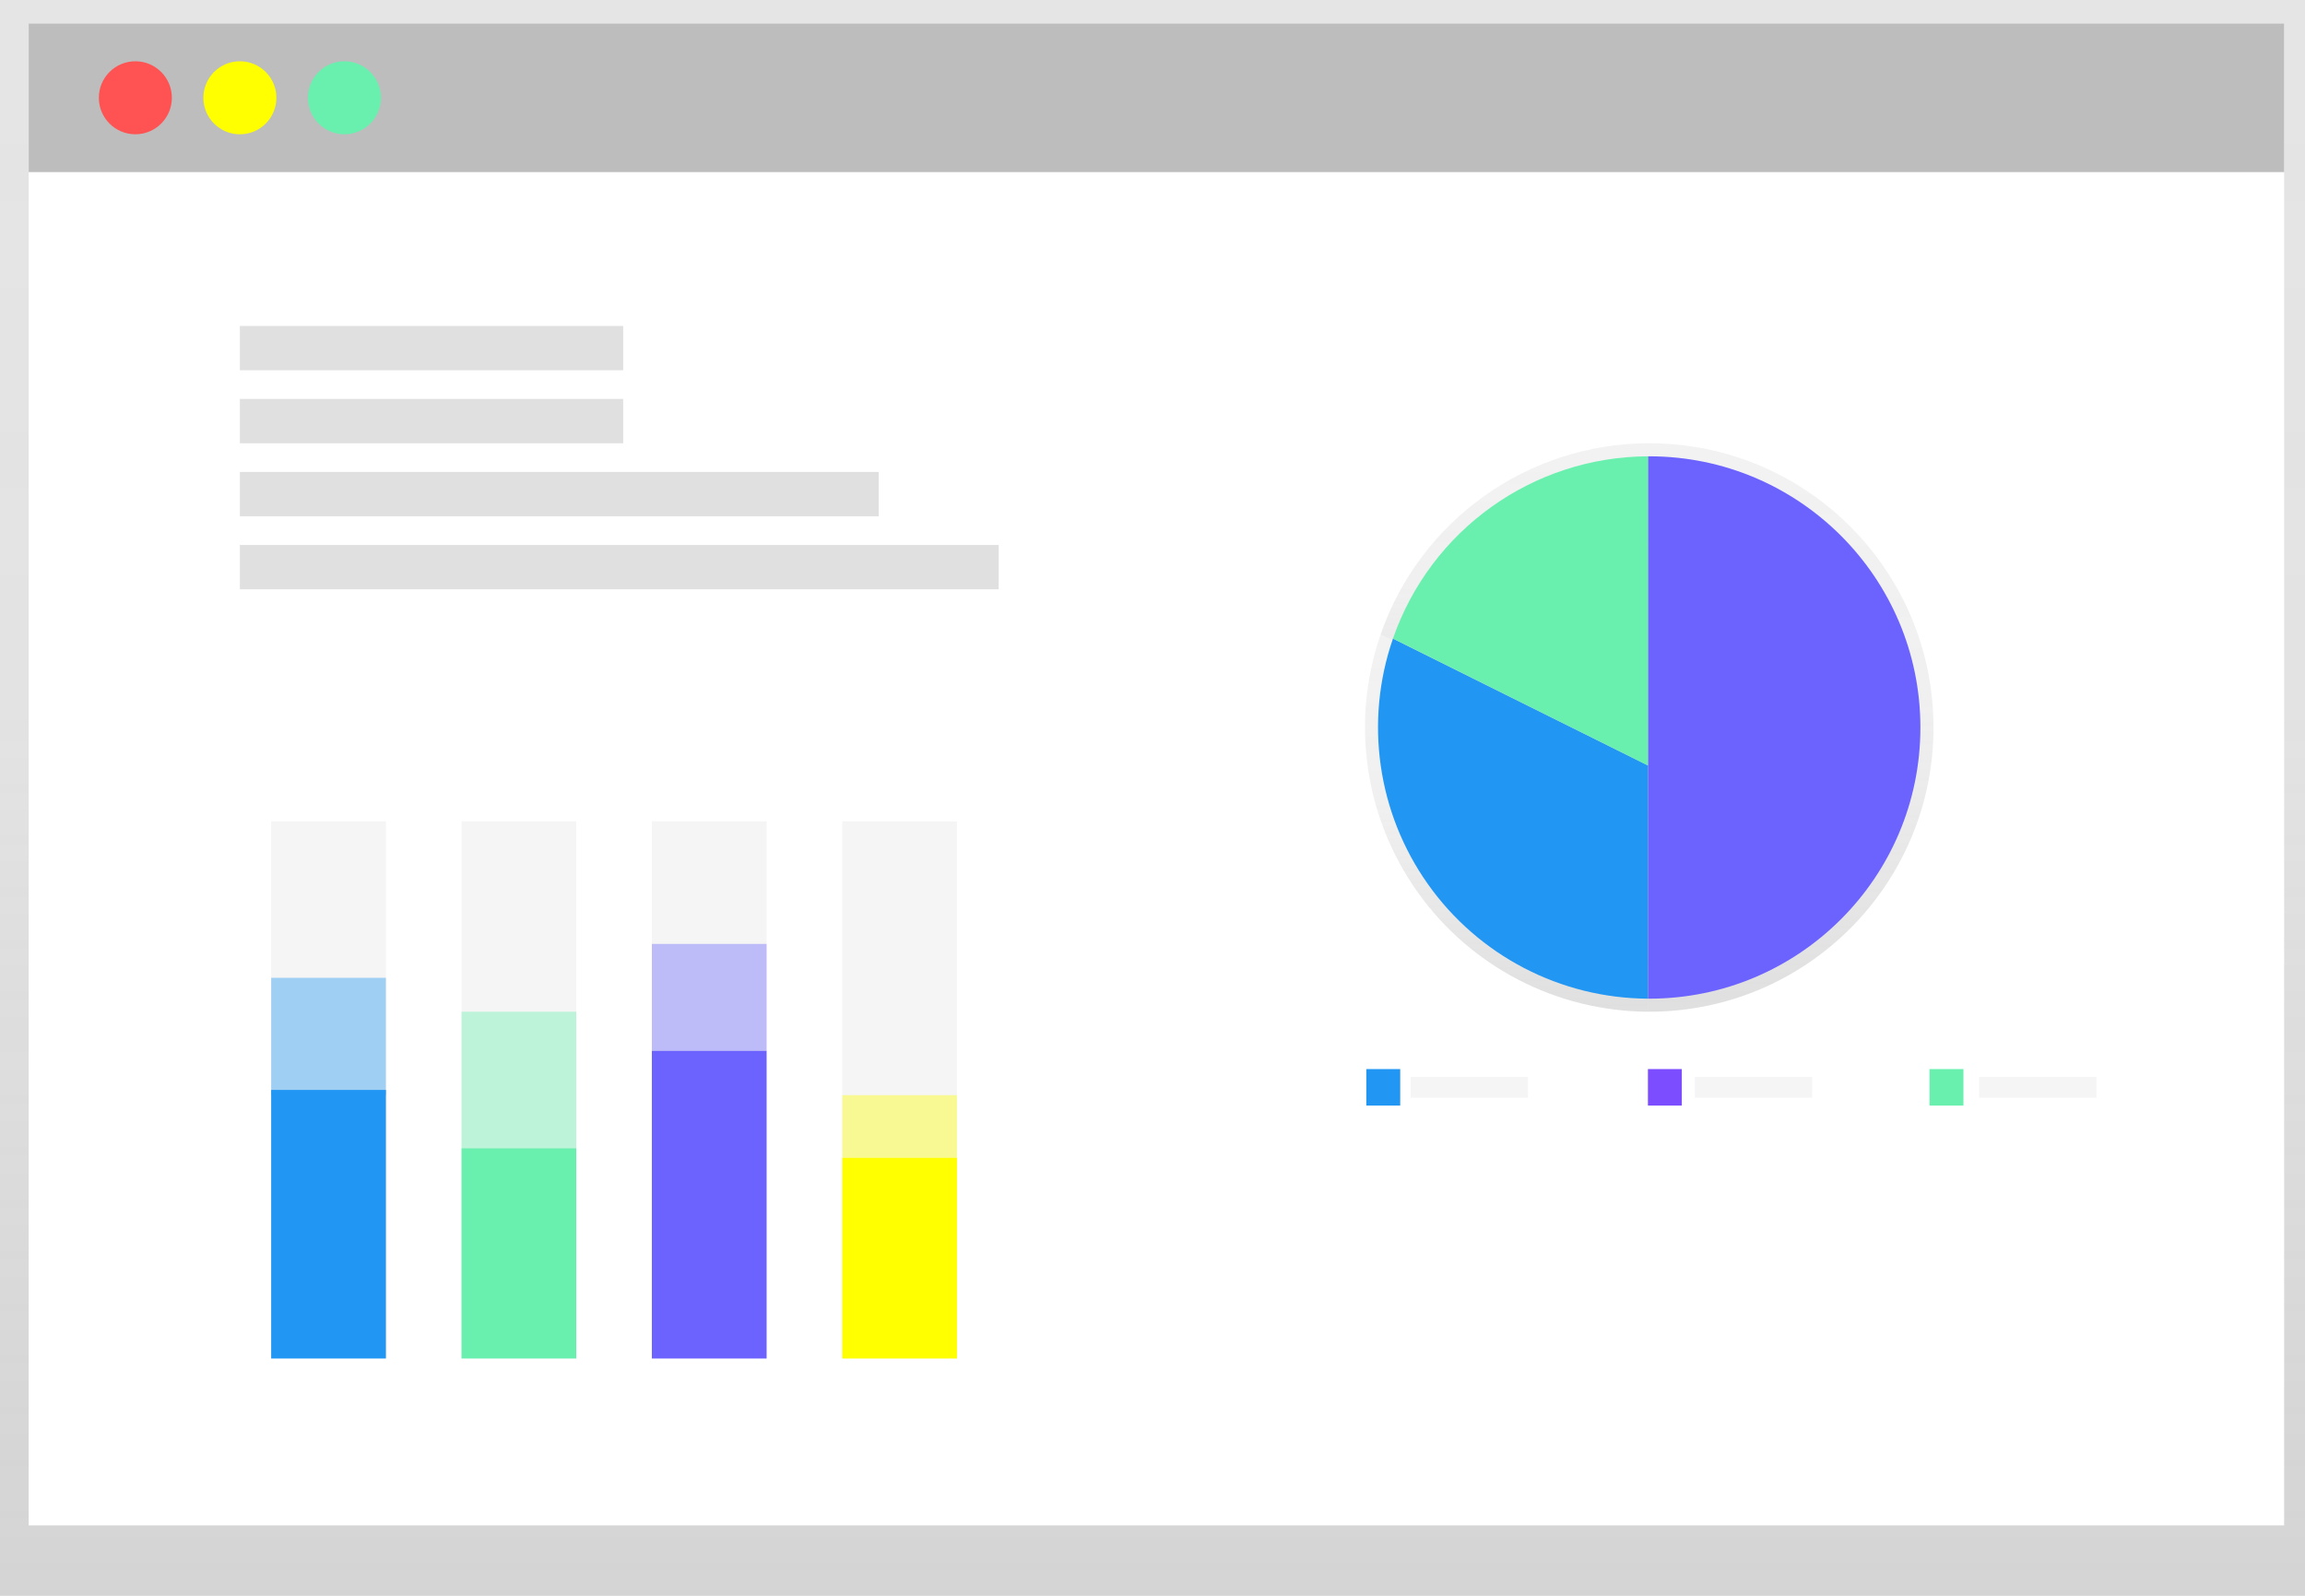
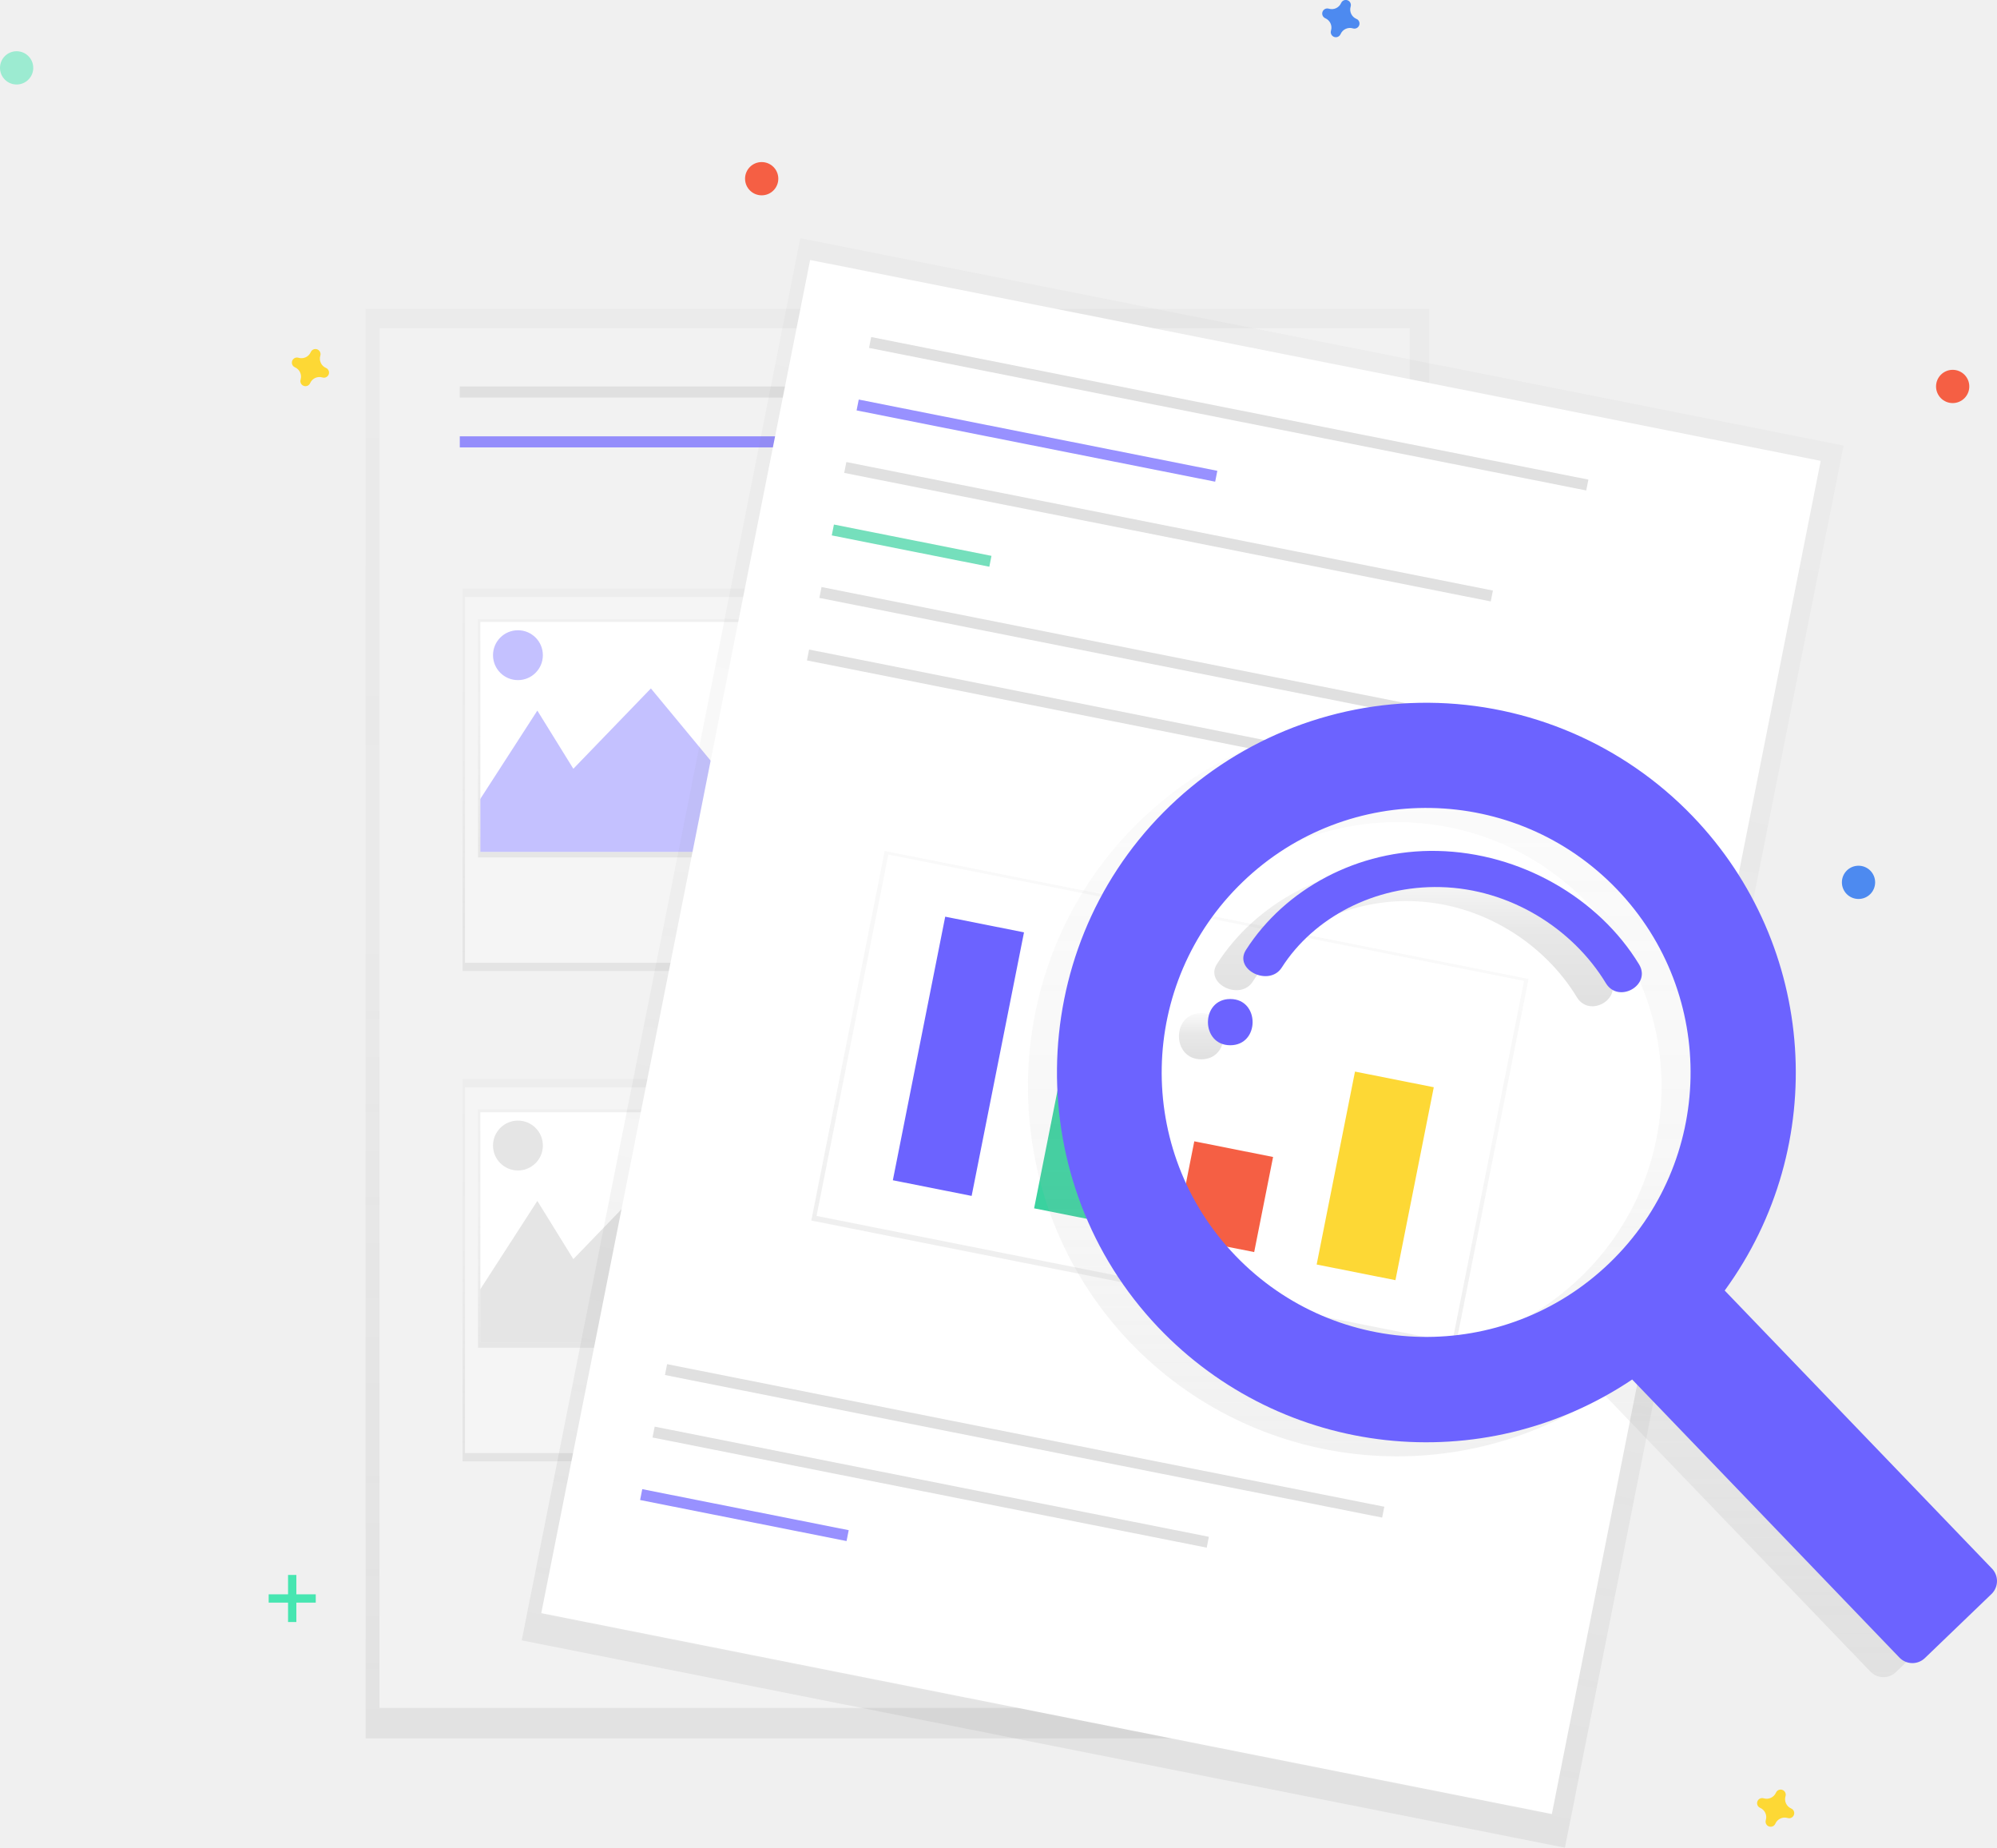
- <svg xmlns="http://www.w3.org/2000/svg" xmlns:xlink="http://www.w3.org/1999/xlink" id="065133f1-0c7b-47ed-9e2f-c288956210ed" data-name="Layer 1" width="884" height="612" viewBox="0 0 884 612">
+ <svg xmlns="http://www.w3.org/2000/svg" xmlns:xlink="http://www.w3.org/1999/xlink" id="9a5c15f4-7944-40bc-b8da-d63b7d478a28" data-name="Layer 1" width="842" height="778.92" viewBox="0 0 842 778.92">
  <defs>
-     <linearGradient id="b9919503-a474-45e1-b036-765a035e174e" x1="442" y1="612" x2="442" gradientUnits="userSpaceOnUse">
+     <linearGradient id="a91ba363-77be-43f7-9cf6-91c4a3880d9c" x1="378.37" y1="732.81" x2="378.37" y2="130.21" gradientUnits="userSpaceOnUse">
      <stop offset="0" stop-color="gray" stop-opacity="0.25" />
      <stop offset="0.54" stop-color="gray" stop-opacity="0.12" />
      <stop offset="1" stop-color="gray" stop-opacity="0.1" />
    </linearGradient>
-     <linearGradient id="d77fd9f8-d5e5-4f04-90d1-c6bbf7709bc3" x1="844.74" y1="532" x2="844.74" y2="314" xlink:href="#b9919503-a474-45e1-b036-765a035e174e" />
-     <linearGradient id="24926ec8-71e4-4374-a303-d4b954cac4d9" x1="735.74" y1="531.99" x2="735.74" y2="387.27" xlink:href="#b9919503-a474-45e1-b036-765a035e174e" />
-     <linearGradient id="8c28d63e-5ee4-4ce7-a6bc-0d098832b513" x1="738.74" y1="438.26" x2="738.74" y2="314.01" xlink:href="#b9919503-a474-45e1-b036-765a035e174e" />
+     <linearGradient id="d1e6aa0e-d79d-4f6f-afbb-c37e9ed80ff9" x1="274.44" y1="409.32" x2="274.44" y2="248.16" xlink:href="#a91ba363-77be-43f7-9cf6-91c4a3880d9c" />
+     <linearGradient id="a279b039-1afd-4281-8292-ccd5c8c9b734" x1="274.44" y1="361.44" x2="274.44" y2="261.01" xlink:href="#a91ba363-77be-43f7-9cf6-91c4a3880d9c" />
+     <clipPath id="42e7b1d1-2be2-47b0-aacb-a853df270819" transform="translate(-179 -60.54)">
+       <rect id="cf34cfb5-9399-4bae-9cea-d47bbef6cb3a" data-name="&lt;Rectangle&gt;" x="381.54" y="322.72" width="143.79" height="96.93" fill="#fff" />
+     </clipPath>
+     <linearGradient id="972637f2-71db-4198-9c75-a0854a7fe249" x1="274.44" y1="616.03" x2="274.44" y2="454.87" xlink:href="#a91ba363-77be-43f7-9cf6-91c4a3880d9c" />
+     <linearGradient id="6c85befd-f960-412c-83e0-663d4b13bf85" x1="274.44" y1="568.15" x2="274.44" y2="467.72" xlink:href="#a91ba363-77be-43f7-9cf6-91c4a3880d9c" />
+     <clipPath id="f66b8fac-771d-49bf-85c7-4ce29a79f723" transform="translate(-179 -60.54)">
+       <rect id="7439734d-5f7c-428f-88ce-e68b86a45c07" data-name="&lt;Rectangle&gt;" x="381.54" y="529.42" width="143.79" height="96.93" fill="#fff" />
+     </clipPath>
+     <linearGradient id="598f8edf-c762-4b18-b52d-250fc678075a" x1="688.76" y1="765.86" x2="688.76" y2="163.26" gradientTransform="translate(1142.22 -188.53) rotate(90)" xlink:href="#a91ba363-77be-43f7-9cf6-91c4a3880d9c" />
+     <linearGradient id="013b841e-9a42-49b8-8a36-6db9ed002b72" x1="688.18" y1="568.49" x2="688.18" y2="409.67" gradientTransform="translate(1161.39 -164.01) rotate(90)" xlink:href="#a91ba363-77be-43f7-9cf6-91c4a3880d9c" />
+     <linearGradient id="f8cab3c1-d868-48bc-b87d-cd2075ddc26a" x1="810.6" y1="767.54" x2="810.6" y2="362.71" gradientUnits="userSpaceOnUse">
+       <stop offset="0" stop-color="#b3b3b3" stop-opacity="0.25" />
+       <stop offset="0.54" stop-color="#b3b3b3" stop-opacity="0.1" />
+       <stop offset="1" stop-color="#b3b3b3" stop-opacity="0.05" />
+     </linearGradient>
+     <linearGradient id="043d467e-585e-47c7-bb2c-06dd6f5be04b" x1="685.49" y1="507.08" x2="685.49" y2="487.6" gradientUnits="userSpaceOnUse">
+       <stop offset="0" stop-opacity="0.12" />
+       <stop offset="0.55" stop-opacity="0.09" />
+       <stop offset="1" stop-opacity="0.02" />
+     </linearGradient>
+     <linearGradient id="be08032f-102d-431e-9b5f-1e4ebfc8159b" x1="774.99" y1="484.73" x2="774.99" y2="425.15" xlink:href="#043d467e-585e-47c7-bb2c-06dd6f5be04b" />
  </defs>
-   <rect width="884" height="612" fill="url(#b9919503-a474-45e1-b036-765a035e174e)" />
-   <rect x="11" y="9" width="865" height="576" fill="#fff" />
-   <rect x="11" y="9" width="865" height="57" fill="#bdbdbd" />
-   <circle cx="51.91" cy="37.5" r="14" fill="#ff5252" />
-   <circle cx="92" cy="37.5" r="14" fill="#ff0" />
-   <circle cx="132.09" cy="37.5" r="14" fill="#69f0ae" />
-   <rect x="92" y="125" width="147" height="17" fill="#e0e0e0" />
-   <rect x="92" y="153" width="147" height="17" fill="#e0e0e0" />
-   <rect x="92" y="181" width="245" height="17" fill="#e0e0e0" />
-   <rect x="92" y="209" width="291" height="17" fill="#e0e0e0" />
-   <rect x="104" y="315" width="44" height="206" fill="#f5f5f5" />
-   <rect x="177" y="315" width="44" height="206" fill="#f5f5f5" />
-   <rect x="250" y="315" width="44" height="206" fill="#f5f5f5" />
-   <rect x="323" y="315" width="44" height="206" fill="#f5f5f5" />
-   <rect x="104" y="418" width="44" height="103" fill="#2196f3" />
-   <g opacity="0.4">
-     <rect x="104" y="375" width="44" height="45" fill="#2196f3" />
+   <g opacity="0.5">
+     <rect x="154.15" y="130.21" width="448.44" height="602.6" fill="url(#a91ba363-77be-43f7-9cf6-91c4a3880d9c)" />
  </g>
-   <rect x="177" y="440.36" width="44" height="80.64" fill="#69f0ae" />
-   <rect x="177" y="388" width="44" height="52.36" fill="#69f0ae" opacity="0.4" />
-   <rect x="250" y="403" width="44" height="118" fill="#6c63ff" />
-   <rect x="250" y="362" width="44" height="41" fill="#6c63ff" opacity="0.4" />
-   <rect x="323" y="444" width="44" height="77" fill="#ff0" />
-   <rect x="323" y="420" width="44" height="24" fill="#ff0" opacity="0.4" />
-   <path d="M790.5,314H790V532h.52a109,109,0,0,0,0-218Z" transform="translate(-158 -144)" fill="url(#d77fd9f8-d5e5-4f04-90d1-c6bbf7709bc3)" />
-   <path d="M687.5,387.27A109.05,109.05,0,0,0,790,532V438.26Z" transform="translate(-158 -144)" fill="url(#24926ec8-71e4-4374-a303-d4b954cac4d9)" />
-   <path d="M790,314A109,109,0,0,0,687.5,387.27l102.48,51Z" transform="translate(-158 -144)" fill="url(#8c28d63e-5ee4-4ce7-a6bc-0d098832b513)" />
-   <path d="M790.5,319H790V527h.5a104,104,0,0,0,0-208Z" transform="translate(-158 -144)" fill="#6c63ff" />
-   <path d="M692.22,388.91A104.05,104.05,0,0,0,790,527V437.56Z" transform="translate(-158 -144)" fill="#2196f3" />
-   <path d="M790,319a104,104,0,0,0-97.78,69.9L790,437.56Z" transform="translate(-158 -144)" fill="#69f0ae" />
-   <rect x="524" y="410" width="13" height="14" fill="#2196f3" />
-   <rect x="632" y="410" width="13" height="14" fill="#7c4dff" />
-   <rect x="740" y="410" width="13" height="14" fill="#69f0ae" />
-   <rect x="541" y="413" width="45" height="8" fill="#f5f5f5" />
-   <rect x="650" y="413" width="45" height="8" fill="#f5f5f5" />
-   <rect x="759" y="413" width="45" height="8" fill="#f5f5f5" />
+   <rect x="159.99" y="138.39" width="434.43" height="581.58" fill="#f2f2f2" />
+   <rect x="193.86" y="162.91" width="149.48" height="4.67" fill="#e0e0e0" />
+   <rect x="193.86" y="183.93" width="149.48" height="4.67" fill="#6c63ff" opacity="0.7" />
+   <rect x="365.53" y="162.91" width="149.48" height="4.67" fill="#e0e0e0" />
+   <rect x="388.88" y="296.05" width="149.48" height="4.67" fill="#e0e0e0" />
+   <rect x="392.39" y="308.89" width="149.48" height="4.67" fill="#e0e0e0" />
+   <rect x="399.4" y="321.74" width="149.48" height="4.67" fill="#e0e0e0" />
+   <rect x="388.88" y="502.75" width="149.48" height="4.67" fill="#e0e0e0" />
+   <rect x="392.39" y="515.6" width="149.48" height="4.67" fill="#e0e0e0" />
+   <rect x="399.4" y="528.44" width="149.48" height="4.67" fill="#e0e0e0" />
+   <g opacity="0.5">
+     <rect x="195.03" y="248.16" width="158.82" height="161.16" fill="url(#d1e6aa0e-d79d-4f6f-afbb-c37e9ed80ff9)" />
+   </g>
+   <rect x="196.03" y="251.67" width="156.32" height="154.15" fill="#f5f5f5" />
+   <g opacity="0.5">
+     <rect x="201.54" y="261.01" width="145.8" height="100.43" fill="url(#a279b039-1afd-4281-8292-ccd5c8c9b734)" />
+   </g>
+   <rect id="e1f34465-d008-41db-868b-e00503fb87b3" data-name="&lt;Rectangle&gt;" x="202.54" y="262.18" width="143.79" height="96.93" fill="#fff" />
+   <g clip-path="url(#42e7b1d1-2be2-47b0-aacb-a853df270819)">
+     <polygon points="190.35 355.61 226.56 299.55 241.74 324.07 274.44 290.21 302.47 324.07 326.99 273.86 390.05 374.29 185.68 367.28 190.35 355.61" fill="#6c63ff" opacity="0.4" />
+     <circle cx="218.38" cy="276.19" r="10.51" fill="#6c63ff" opacity="0.4" />
+   </g>
+   <g opacity="0.5">
+     <rect x="195.03" y="454.87" width="158.82" height="161.16" fill="url(#972637f2-71db-4198-9c75-a0854a7fe249)" />
+   </g>
+   <rect x="196.03" y="458.37" width="156.32" height="154.15" fill="#f5f5f5" />
+   <g opacity="0.5">
+     <rect x="201.54" y="467.72" width="145.8" height="100.43" fill="url(#6c85befd-f960-412c-83e0-663d4b13bf85)" />
+   </g>
+   <rect id="c95ac4f6-be4d-44a3-92c2-5c8066e2b531" data-name="&lt;Rectangle&gt;" x="202.54" y="468.88" width="143.79" height="96.93" fill="#fff" />
+   <g clip-path="url(#f66b8fac-771d-49bf-85c7-4ce29a79f723)">
+     <polygon points="190.35 562.31 226.56 506.25 241.74 530.78 274.44 496.91 302.47 530.78 326.99 480.56 390.05 580.99 185.68 573.99 190.35 562.31" fill="#bdbdbd" opacity="0.4" />
+     <circle cx="218.38" cy="482.9" r="10.51" fill="#bdbdbd" opacity="0.4" />
+   </g>
+   <g opacity="0.5">
+     <rect x="376.36" y="276.01" width="602.6" height="448.44" transform="translate(-124.09 1006.82) rotate(-78.76)" fill="url(#598f8edf-c762-4b18-b52d-250fc678075a)" />
+   </g>
+   <rect x="386.18" y="280.49" width="581.58" height="434.43" transform="translate(-122.17 1004.12) rotate(-78.76)" fill="#fff" />
+   <rect x="542.89" y="232.65" width="308.31" height="4.67" transform="translate(-119.81 -191.93) rotate(11.24)" fill="#e0e0e0" />
+   <rect x="456.83" y="665.62" width="308.31" height="4.67" transform="translate(-37.05 -166.84) rotate(11.24)" fill="#e0e0e0" />
+   <rect x="452.26" y="685.13" width="238.24" height="4.67" transform="translate(-34.01 -158.75) rotate(11.24)" fill="#e0e0e0" />
+   <rect x="448.46" y="696.91" width="88.75" height="4.67" transform="translate(-33.22 -143.21) rotate(11.24)" fill="#6c63ff" opacity="0.7" />
+   <rect x="539.13" y="243.97" width="154.15" height="4.67" transform="translate(-119.16 -175.95) rotate(11.24)" fill="#6c63ff" opacity="0.7" />
+   <rect x="532.71" y="282.38" width="277.94" height="4.67" transform="translate(-110.6 -186.03) rotate(11.24)" fill="#e0e0e0" />
+   <rect x="529.49" y="288.24" width="67.73" height="4.67" transform="translate(-111.54 -164.8) rotate(11.24)" fill="#3ad29f" opacity="0.7" />
+   <rect x="521.95" y="338.03" width="308.31" height="4.67" transform="translate(-99.67 -185.82) rotate(11.24)" fill="#e0e0e0" />
+   <g opacity="0.5">
+     <rect x="592.89" y="385.78" width="158.82" height="276.77" transform="translate(-151.88 1020.84) rotate(-78.76)" fill="url(#013b841e-9a42-49b8-8a36-6db9ed002b72)" />
+   </g>
+   <rect x="535.78" y="445.94" width="273.27" height="155.32" transform="translate(-64.02 -181.59) rotate(11.24)" fill="#fff" />
+   <rect x="516.71" y="364.38" width="308.31" height="4.67" transform="translate(-94.63 -184.29) rotate(11.24)" fill="#e0e0e0" />
+   <rect x="566.14" y="449.2" width="33.87" height="113.28" transform="translate(-69.19 -164.51) rotate(11.24)" fill="#6c63ff" />
+   <rect x="622.06" y="498.05" width="33.87" height="75.91" transform="translate(-62.24 -174.83) rotate(11.24)" fill="#3ad29f" />
+   <rect x="678.21" y="544.59" width="33.87" height="40.87" transform="translate(-55.5 -185.22) rotate(11.24)" fill="#f55f44" />
+   <rect x="741.87" y="514.79" width="33.87" height="82.92" transform="translate(-55.99 -197.8) rotate(11.24)" fill="#fdd835" />
+   <path d="M880.45,410.55a155.89,155.89,0,0,0-223.11-1.68c-59,59.48-60,156.33-2.29,217.07A155.89,155.89,0,0,0,854.95,648L967.64,765.21a7.59,7.59,0,0,0,10.73.21l28.08-27a7.59,7.59,0,0,0,.21-10.73L894,610.49A155.9,155.9,0,0,0,880.45,410.55ZM845.35,599a111.5,111.5,0,1,1,3.1-157.66A111.5,111.5,0,0,1,845.35,599Z" transform="translate(-179 -60.54)" fill="url(#f8cab3c1-d868-48bc-b87d-cd2075ddc26a)" />
+   <path d="M685.49,487.6c-12.54,0-12.56,19.49,0,19.49S698.05,487.6,685.49,487.6Z" transform="translate(-179 -60.54)" fill="url(#043d467e-585e-47c7-bb2c-06dd6f5be04b)" />
+   <path d="M772.9,425.17c-33.75-.76-64.46,16.17-80.79,41.73-5.33,8.34,9.8,15.71,15.1,7.41,13.52-21.16,39.21-34.6,67-33.9,29.12.73,55.62,17.39,69.65,40.51,5.32,8.77,19.27.8,14-7.92C840.8,445,807.76,426,772.9,425.17Z" transform="translate(-179 -60.54)" fill="url(#be08032f-102d-431e-9b5f-1e4ebfc8159b)" />
+   <path d="M892.68,404.63a155.89,155.89,0,0,0-223.11-1.68c-59,59.48-60,156.33-2.29,217.07a155.89,155.89,0,0,0,199.9,22.05L979.86,759.29a7.59,7.59,0,0,0,10.73.21l28.08-27a7.59,7.59,0,0,0,.21-10.73L906.19,604.56A155.9,155.9,0,0,0,892.68,404.63ZM857.58,593a111.5,111.5,0,1,1,3.1-157.66A111.5,111.5,0,0,1,857.58,593Z" transform="translate(-179 -60.54)" fill="#6c63ff" />
+   <path d="M697.72,481.67c-12.54,0-12.56,19.49,0,19.49S710.28,481.67,697.72,481.67Z" transform="translate(-179 -60.54)" fill="#6c63ff" />
+   <path d="M785.13,419.25c-33.75-.76-64.46,16.17-80.79,41.73-5.33,8.34,9.8,15.71,15.1,7.41,13.52-21.16,39.21-34.6,67-33.9,29.12.73,55.62,17.39,69.65,40.51,5.32,8.77,19.27.8,14-7.92C853,439,820,420,785.13,419.25Z" transform="translate(-179 -60.54)" fill="#6c63ff" />
+   <rect x="121.45" y="663.91" width="3.5" height="19.85" fill="#47e6b1" />
+   <rect x="300.45" y="724.45" width="3.5" height="19.85" transform="translate(857.58 371.63) rotate(90)" fill="#47e6b1" />
+   <path d="M750.87,68.49a4.29,4.29,0,0,1-2.39-5.19,2.06,2.06,0,0,0,.09-.48h0a2.15,2.15,0,0,0-3.87-1.43h0a2.06,2.06,0,0,0-.24.42,4.29,4.29,0,0,1-5.19,2.39,2.06,2.06,0,0,0-.48-.09h0A2.15,2.15,0,0,0,737.38,68h0a2.06,2.06,0,0,0,.42.24,4.29,4.29,0,0,1,2.39,5.19,2.06,2.06,0,0,0-.09.48h0A2.15,2.15,0,0,0,744,75.32h0a2.06,2.06,0,0,0,.24-.42,4.29,4.29,0,0,1,5.19-2.39,2.06,2.06,0,0,0,.48.09h0a2.15,2.15,0,0,0,1.43-3.87h0A2.06,2.06,0,0,0,750.87,68.49Z" transform="translate(-179 -60.54)" fill="#4d8af0" />
+   <path d="M316.44,215.64a4.29,4.29,0,0,1-2.39-5.19,2.06,2.06,0,0,0,.09-.48h0a2.15,2.15,0,0,0-3.87-1.43h0a2.06,2.06,0,0,0-.24.42,4.29,4.29,0,0,1-5.19,2.39,2.06,2.06,0,0,0-.48-.09h0a2.15,2.15,0,0,0-1.43,3.87h0a2.06,2.06,0,0,0,.42.24,4.29,4.29,0,0,1,2.39,5.19,2.06,2.06,0,0,0-.09.48h0a2.15,2.15,0,0,0,3.87,1.43h0a2.06,2.06,0,0,0,.24-.42,4.29,4.29,0,0,1,5.19-2.39,2.06,2.06,0,0,0,.48.09h0a2.15,2.15,0,0,0,1.43-3.87h0A2.06,2.06,0,0,0,316.44,215.64Z" transform="translate(-179 -60.54)" fill="#fdd835" />
+   <path d="M934.22,822.9a4.29,4.29,0,0,1-2.39-5.19,2.06,2.06,0,0,0,.09-.48h0a2.15,2.15,0,0,0-3.87-1.43h0a2.06,2.06,0,0,0-.24.42,4.29,4.29,0,0,1-5.19,2.39,2.06,2.06,0,0,0-.48-.09h0a2.15,2.15,0,0,0-1.43,3.87h0a2.06,2.06,0,0,0,.42.24,4.29,4.29,0,0,1,2.39,5.19,2.06,2.06,0,0,0-.09.48h0a2.15,2.15,0,0,0,3.87,1.43h0a2.06,2.06,0,0,0,.24-.42,4.29,4.29,0,0,1,5.19-2.39,2.06,2.06,0,0,0,.48.09h0a2.15,2.15,0,0,0,1.43-3.87h0A2.06,2.06,0,0,0,934.22,822.9Z" transform="translate(-179 -60.54)" fill="#fdd835" />
+   <circle cx="321.15" cy="75.33" r="7.01" fill="#f55f44" />
+   <circle cx="823.31" cy="162.91" r="7.01" fill="#f55f44" />
+   <circle cx="783.61" cy="371.95" r="7.01" fill="#4d8af0" />
+   <circle cx="7.01" cy="28.61" r="7.01" fill="#47e6b1" opacity="0.5" />
</svg>
